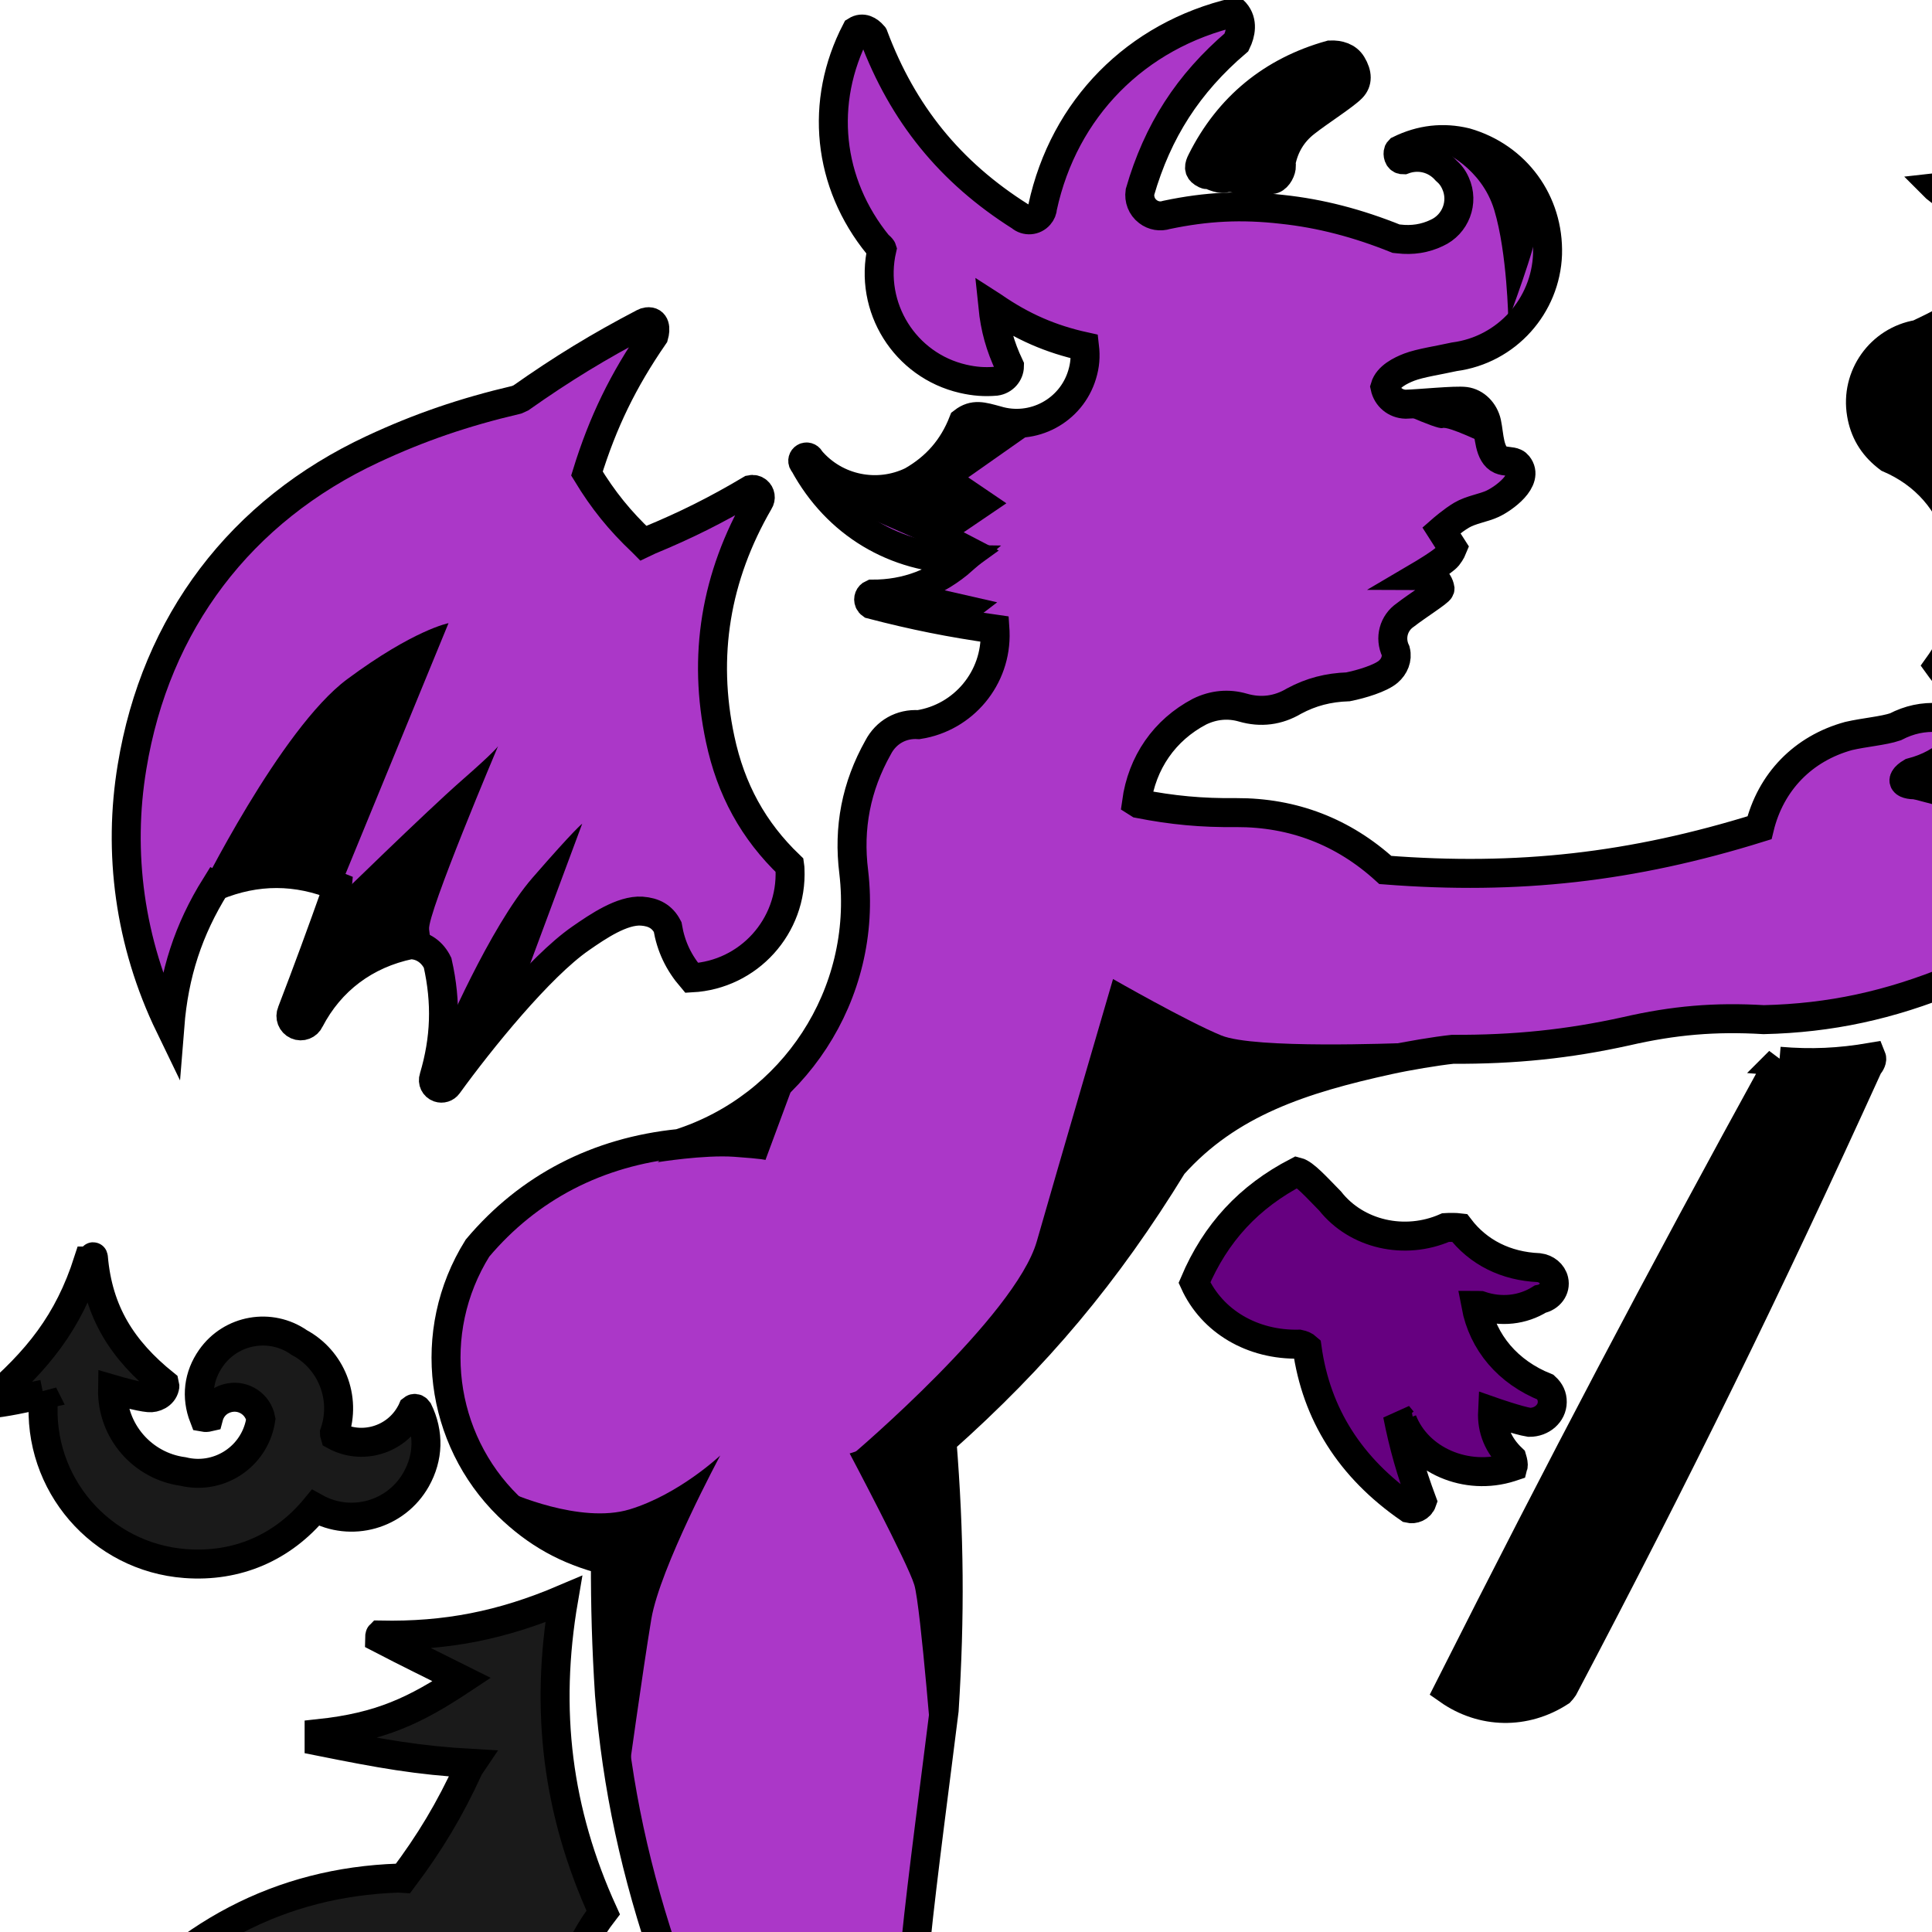
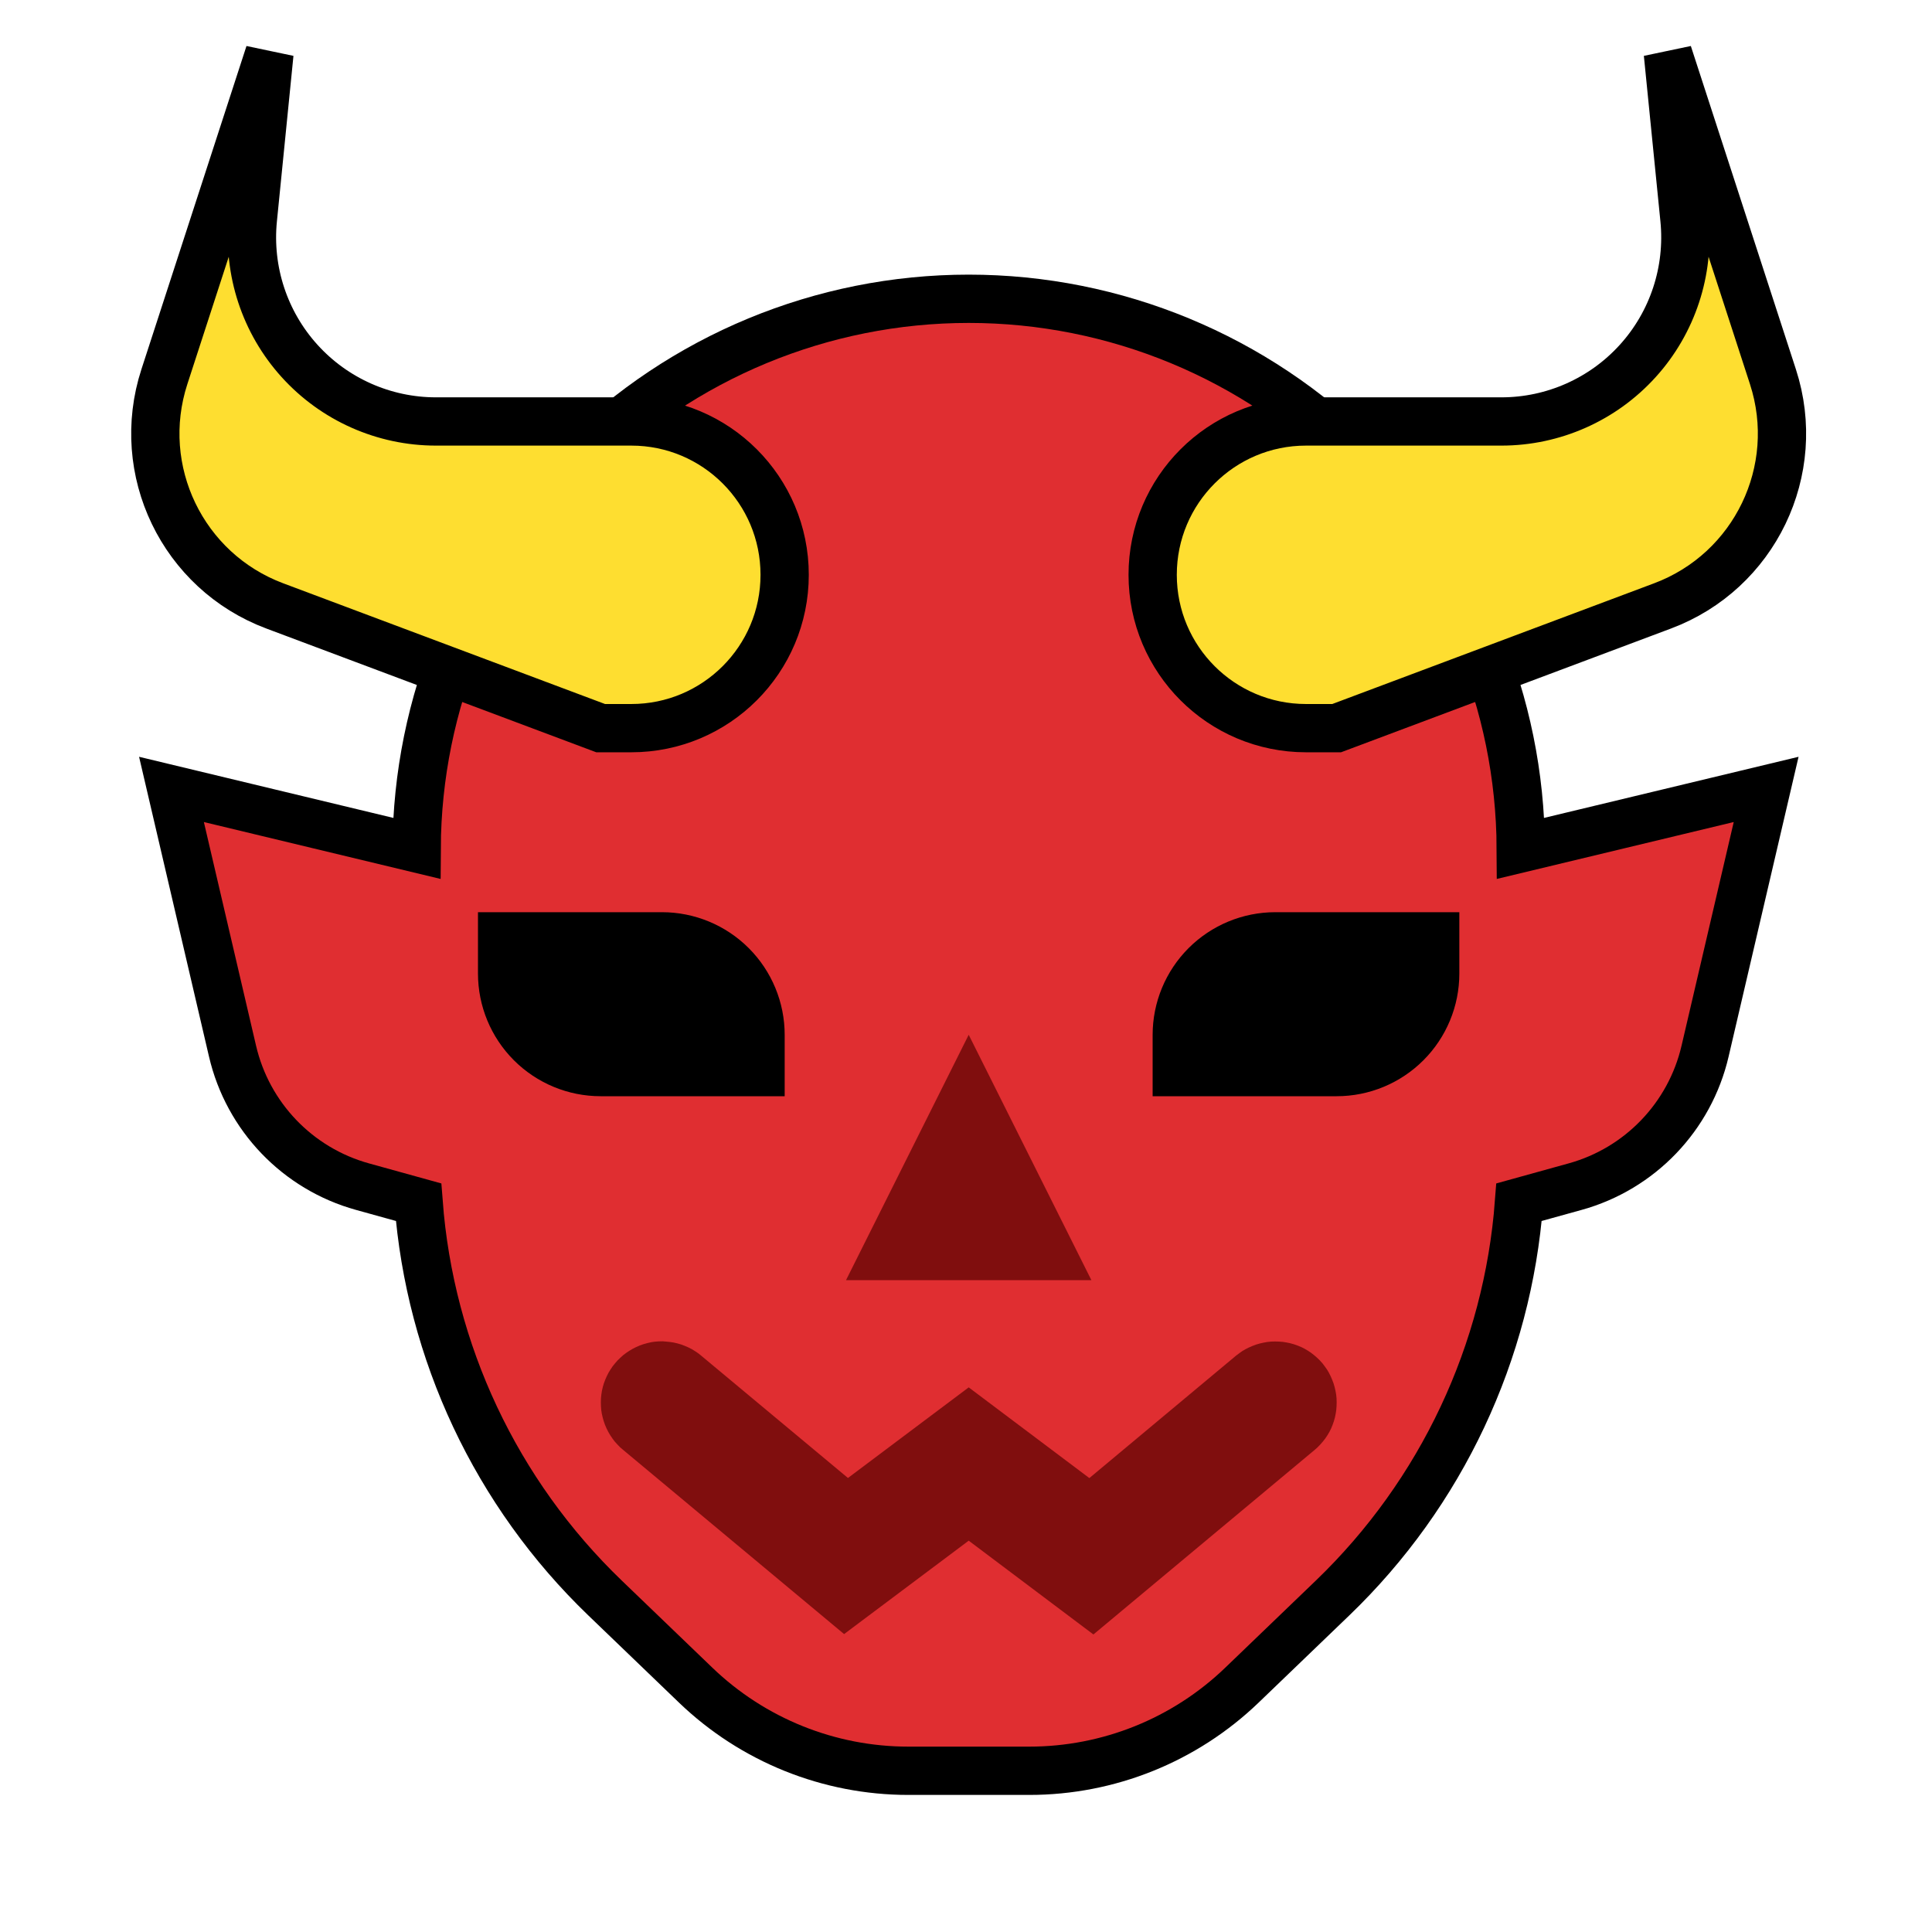
<svg xmlns="http://www.w3.org/2000/svg" version="1.1" viewBox="0 0 20 20">
  <defs>
    <style type="text/css">.str0 {stroke:black;stroke-width:8.46}
    .fil0 {fill:none}
    .fil1 {fill:black}</style>
    <style type="text/css">.fil0 {fill:black}</style>
  </defs>
-   <g>
-     <path d="m1.496 23.689c0.455-0.826 0.934-1.468 1.577-2.115 0.932-0.295 1.744-0.447 2.71-0.507 0.002-0.002 0.004-0.004 0.006-0.005 0.01-0.009 0.023-0.031 0.033-0.054 0.017-0.467 0.154-0.861 0.422-1.21-0.475-1.042-0.607-2.092-0.409-3.244-0.639 0.272-1.219 0.386-1.901 0.372-3.193e-4 3.19e-4 -3.193e-4 9.58e-4 -6.387e-4 0.002-0.003 0.011-0.005 0.022-0.005 0.031 0.294 0.153 0.556 0.28 0.852 0.428-0.48 0.318-0.839 0.491-1.477 0.559v0.08c0.639 0.128 1.017 0.197 1.582 0.229-0.002 0.003-0.017 0.02-0.032 0.047-0.197 0.431-0.404 0.774-0.681 1.143-0.016-9.58e-4 -0.034-0.002-0.05-0.003-1.217 0.042-2.244 0.578-3.068 1.603-0.11 0.067-0.221 0.112-0.347 0.115-0.233-0.094-0.467-0.061-0.673 0.094-0.004 0.008-0.007 0.015-0.01 0.022-0.263 0.53-0.476 0.982-0.72 1.523 0.004 0.003 0.007 0.006 0.01 7e-3 0.027 0.013 0.059 0.006 0.095-0.011 0.357-0.299 0.694-0.498 1.115-0.657 0.003 0.003 0.003 0.009 0.002 0.02-3.1937e-4 0.005-0.002 0.009-0.007 0.018-0.205 0.222-0.356 0.443-0.491 0.719-0.078 0.18-0.121 0.354-0.134 0.517-0.113 0.006-0.228 0.027-0.341 0.063-0.028 0.009-0.051 0.017-0.079 0.027-0.006 0.01-0.012 0.021-0.018 0.034-0.404 0.766-0.617 1.506-0.69 2.397 0.006 0.003 0.013 0.005 0.02 0.004 0.301-0.558 0.664-0.956 1.163-1.276 0.017-0.002 0.033-9.58e-4 0.045 0.006 0.003 0.001 0.006 0.007 0.01 0.015 0.071 0.585 0.13 1.079 0.198 1.664 0.007 0.02 0.019 0.031 0.059 0.03 0.017 0 0.022-0.003 0.035-0.025 0.295-0.601 0.643-1.047 1.13-1.452 0.063-0.038 0.094-0.069 0.091-0.14-0.06-0.253-0.164-0.479-0.3-0.67 0.096-0.105 0.189-0.237 0.278-0.398z" style="clip-rule:evenodd;fill-rule:evenodd;fill:#1a1a1a;stroke-width:.3;stroke:#000000" />
-     <path d="m0.447 14.431c9.5811e-4 0.018 0.002 0.035 0.003 0.052-0.065 0.876 0.593 1.638 1.469 1.703 0.534 0.04 1.007-0.164 1.347-0.577 0.369 0.205 0.834 0.074 1.042-0.294 0.128-0.227 0.135-0.479 0.021-0.713-0.013-0.018-0.028-0.026-0.045-0.021-0.004 6.39e-4 -0.008 0.003-0.013 7e-3 -0.006 0.014-0.012 0.026-0.02 0.04-0.153 0.281-0.506 0.385-0.786 0.232-0.002-0.006-0.003-0.014-0.003-0.025 0.127-0.365-0.034-0.76-0.364-0.937-0.297-0.208-0.706-0.136-0.914 0.161-0.13 0.185-0.156 0.402-0.074 0.613 0.016 0.003 0.033 0.002 0.05-0.002 0.028-0.106 0.109-0.18 0.216-0.201 0.15-0.029 0.296 0.07 0.324 0.221-0.003 0.02-0.007 0.04-0.012 0.062-0.086 0.352-0.441 0.567-0.793 0.481-0.419-0.056-0.738-0.418-0.73-0.851 0.068 0.02 0.275 0.078 0.376 0.087 0.06 0.006 0.146-0.029 0.164-0.109 0.003-0.01 0.002-0.02-0.001-0.032-0.44-0.354-0.688-0.747-0.737-1.31-0.005-0.031-0.005 0.036-0.005 0.036h-0.049c-0.205 0.639-0.527 1.032-1.025 1.458-0.022 0.023-0.025-8e-3 -0.027 0.006-0.002 0.015-9.5812e-4 0.008 0.003 0.018 0.207-0.019 0.381-0.062 0.584-0.103z" style="clip-rule:evenodd;fill-rule:evenodd;fill:#1a1a1a;stroke-width:.3;stroke:#000000" />
-     <path d="m2.234 9.172c0.42-0.173 0.84-0.172 1.26 0.002-6.388e-4 0.008-0.003 0.019-0.006 0.033-0.16 0.451-0.302 0.838-0.468 1.27-0.022 0.051 6.388e-4 0.111 0.052 0.134 0.051 0.023 0.111-6.39e-4 0.134-0.052 0.213-0.41 0.576-0.683 1.039-0.779 0.136 3.194e-4 0.234 0.083 0.285 0.187 0.093 0.413 0.08 0.788-0.039 1.188-0.015 0.043 0.008 0.09 0.051 0.105 0.035 0.012 0.073 3.19e-4 0.095-0.03 0.335-0.463 0.949-1.222 1.374-1.516 0.18-0.125 0.43-0.295 0.632-0.282 0.126 0.009 0.213 0.057 0.268 0.163 0.035 0.205 0.114 0.37 0.249 0.528 0.59-0.032 1.045-0.534 1.018-1.126-6.387e-4 -0.013-0.001-0.025-0.003-0.038-0.377-0.361-0.609-0.785-0.72-1.308-0.183-0.859-0.049-1.681 0.402-2.458 0.023-0.035 0.016-0.082-0.017-0.109-0.02-0.016-0.045-0.021-0.068-0.016-0.355 0.211-0.669 0.368-1.051 0.526-0.038 0.018-0.061 0.029-0.061 0.029s-3.193e-4 -3.193e-4 -0.012-0.013c-0.233-0.22-0.405-0.433-0.572-0.708 0.165-0.534 0.375-0.965 0.693-1.426 0.02-0.071 0.016-0.155-0.068-0.145-0.015 0.002-0.021 0.004-0.041 0.014-0.463 0.242-0.841 0.473-1.268 0.774-0.012 0.006-0.025 0.011-0.038 0.017-0.003 6.388e-4 -0.005 0.002-0.008 0.003-0.542 0.127-1.004 0.285-1.486 0.51-1.369 0.638-2.249 1.799-2.493 3.289-0.147 0.882-0.029 1.817 0.391 2.684 0.043-0.541 0.192-0.999 0.474-1.451z" style="clip-rule:evenodd;fill-rule:evenodd;fill:#ab37c8;stroke-width:.3;stroke:#000000" />
-     <path d="m14.518 14.706c0.161 0.412 0.662 0.629 1.119 0.483 0.01-0.003 0.018-0.006 0.027-0.009 0.005-0.018-0.002-0.051-0.011-0.081-0.143-0.136-0.211-0.299-0.202-0.486 0 0 0.266 0.093 0.381 0.111 0.13 9.58e-4 0.236-0.093 0.237-0.21 9.59e-4 -0.06-0.023-0.111-0.07-0.154-0.388-0.156-0.648-0.46-0.721-0.847 0.007 0 0.012 3.19e-4 0.019 6.38e-4 0.009 3.2e-4 0.018 6.39e-4 0.027 0.001 0.215 0.073 0.438 0.048 0.62-0.066 0.099-0.019 0.163-0.106 0.142-0.195-0.016-0.071-0.081-0.122-0.156-0.131-0.342-0.015-0.628-0.158-0.822-0.413-0.032-0.004-0.098-0.005-0.143-0.002-0.424 0.186-0.922 0.072-1.196-0.275-0.141-0.143-0.265-0.283-0.342-0.302-0.498 0.258-0.843 0.631-1.062 1.147 0.183 0.402 0.6 0.648 1.084 0.637 0.034 0.007 0.061 0.019 0.082 0.038 0.095 0.687 0.447 1.242 1.055 1.663 0.049 0.012 0.115-0.011 0.136-0.072-0.115-0.309-0.192-0.577-0.255-0.898 0.013 0.017 0.031 0.038 0.052 0.063z" style="clip-rule:evenodd;fill-rule:evenodd;fill:#660080;stroke-width:.3;stroke:#000000" />
-     <path d="m18.421 10.985c-1.246 2.267-2.263 4.2-3.428 6.51 0.352 0.247 0.795 0.255 1.158 0.019 0.012-0.013 0.024-0.027 0.034-0.042 1.175-2.229 2.111-4.139 3.154-6.433 0.027-0.033 0.045-0.068 0.034-0.095-0.332 0.057-0.623 0.07-0.953 0.042z" style="clip-rule:evenodd;fill-rule:evenodd;fill:#000000;stroke-width:.3;stroke:#000000" />
-     <path d="m12.44 1.663c-0.03 0.058-0.034 0.096 0.012 0.126 0.014 0.009 0.033 0.02 0.045 0.019 0.045-6.387e-4 0.117 0.05 0.177 0.037 0.104-0.023 0.17 0.028 0.248 0.028h0.002c0.076 0 0.152-0.004 0.238-0.014 0.051-0.003 0.095-0.073 0.102-0.126 0.002-0.013 0.001-0.039-0.002-0.052 0.032-0.166 0.116-0.308 0.252-0.413 0.136-0.108 0.408-0.281 0.481-0.358 0.059-0.061 0.06-0.143-3.19e-4 -0.243-0.046-0.076-0.132-0.102-0.225-0.098-0.6 0.168-1.05 0.537-1.329 1.093z" style="clip-rule:evenodd;fill-rule:evenodd;fill:#000000;stroke-width:.3;stroke:#000000" />
-     <path d="m20.808 7.939c-0.097-0.011-0.2-0.02-0.278-0.01-0.116 0.014-0.561 0.211-0.739 0.194-0.061-0.006-0.097-0.027-0.075-0.065 0.011-0.02 0.039-0.043 0.07-0.061 0.175-0.046 0.314-0.121 0.447-0.243 0.05-0.086 0.035-0.199-0.041-0.269-0.035-0.033-0.077-0.053-0.122-0.057-0.163-0.009-0.304 0.021-0.449 0.096-0.124 0.042-0.321 0.057-0.484 0.095-0.471 0.129-0.808 0.475-0.923 0.95-1.317 0.41-2.499 0.544-3.873 0.437-0.435-0.396-0.955-0.596-1.543-0.594-0.358 0.004-0.66-0.024-1.012-0.093-0.007-0.004-0.015-0.008-0.021-0.012 0.057-0.415 0.291-0.75 0.652-0.94 0.147-0.072 0.301-0.085 0.449-0.042 0.186 0.054 0.365 0.031 0.531-0.068 0.175-0.094 0.353-0.14 0.558-0.147 0.14-0.028 0.336-0.088 0.416-0.156 0.063-0.054 0.097-0.135 0.077-0.215-0.064-0.134-0.022-0.29 0.1-0.373 0.125-0.097 0.347-0.236 0.357-0.265 6.39e-4 -0.002 0.002-0.004 0.002-0.007-0.014-0.09-0.099-0.152-0.19-0.138-0.003 3.194e-4 -0.005 6.388e-4 -0.008 0.001-0.004-6.387e-4 -0.007-6.387e-4 -0.007-6.387e-4s0.238-0.14 0.285-0.198c0.033-0.041 0.051-0.086 0.051-0.086l-0.117-0.183s0.114-0.1 0.209-0.156c0.098-0.058 0.225-0.074 0.32-0.118 0.113-0.052 0.387-0.246 0.264-0.399-0.009-0.011-0.019-0.02-0.031-0.025-0.039-0.019-0.105-0.012-0.15-0.032-0.12-0.053-0.115-0.255-0.143-0.384-0.026-0.115-0.114-0.206-0.223-0.22-0.101-0.013-0.471 0.025-0.616 0.029-0.105-0.003-0.192-0.074-0.214-0.178 0.031-0.107 0.161-0.171 0.252-0.206 0.113-0.043 0.299-0.07 0.466-0.107 0.545-0.072 0.946-0.529 0.965-1.061 0.016-0.542-0.324-1.008-0.845-1.158-0.235-0.057-0.465-0.031-0.689 0.079-0.005 0.005-0.008 0.01-0.01 0.014-0.01 0.029 9.58e-4 0.08 0.038 0.086 0.005 6.387e-4 0.01 0.001 0.015 0.001 0.159-0.059 0.329-0.015 0.439 0.109 0.045 0.039 0.076 0.08 0.1 0.135 0.088 0.195 0 0.425-0.195 0.513-0.121 0.058-0.253 0.079-0.394 0.062-8e-3 -6.387e-4 -0.017-9.581e-4 -0.025-0.002-0.399-0.161-0.786-0.262-1.181-0.304-0.42-0.048-0.782-0.03-1.196 0.057-0.066 0.021-0.137 0.01-0.194-0.034-0.065-0.049-0.093-0.128-0.082-0.203 0.183-0.632 0.499-1.122 0.999-1.549 0.043-0.089 0.071-0.213-0.014-0.311-3.19e-4 -3.1937e-4 -6.38e-4 -6.3874e-4 -9.58e-4 -0.001-1.026 0.24-1.771 0.998-1.992 2.018-0.002 0.032-0.013 0.059-0.034 0.083-0.05 0.058-0.138 0.065-0.196 0.014-0.727-0.459-1.217-1.062-1.52-1.87-0.002-0.003-0.004-0.005-0.005-0.007-0.044-0.05-0.107-0.088-0.176-0.045-0.382 0.737-0.295 1.576 0.23 2.219 0.017 0.012 0.03 0.026 0.037 0.037 3.194e-4 3.194e-4 6.388e-4 0.001 9.581e-4 0.002-0.139 0.603 0.237 1.205 0.84 1.344 0.118 0.027 0.222 0.035 0.339 0.025 0.08-0.011 0.14-0.078 0.141-0.157-0.097-0.205-0.149-0.392-0.172-0.617 9.58e-4 6.388e-4 0.002 9.581e-4 0.004 0.002 0.301 0.208 0.595 0.336 0.945 0.413 0.012 0.103 0.005 0.192-0.025 0.291-0.113 0.375-0.509 0.587-0.884 0.473-0.148-0.04-0.237-0.07-0.347 0.015-0.106 0.271-0.279 0.47-0.531 0.614-0.353 0.172-0.789 0.09-1.052-0.222-0.007-0.021-0.03-0.033-0.051-0.026-0.021 0.007-0.032 0.03-0.025 0.051 0.003 0.007 0.007 0.013 0.013 0.019 0.337 0.619 0.938 0.981 1.646 0.99-0.273 0.24-0.586 0.359-0.943 0.358-0.03 0.013-0.044 0.048-0.031 0.079 0.005 0.011 0.012 0.02 0.022 0.027 0.441 0.115 0.825 0.192 1.28 0.256 6.38e-4 0.01 9.59e-4 0.017 0.002 0.027 0.018 0.48-0.328 0.89-0.792 0.962-0.179-0.012-0.337 0.078-0.419 0.236-0.227 0.404-0.31 0.832-0.252 1.291 0.149 1.27-0.632 2.434-1.806 2.809-0.848 0.085-1.561 0.456-2.089 1.083-0.543 0.87-0.387 1.978 0.317 2.668 0.294 0.286 0.61 0.461 1.007 0.562-0.001 0.488 0.011 0.9 0.042 1.388 0.076 0.955 0.271 1.855 0.602 2.809 0.039 0.075 0.079 0.15 0.111 0.224 0.106 0.172 0.107 0.388 0.003 0.561-0.093 0.174-0.223 0.305-0.38 0.385-1.887 1.02-3.265 2.436-4.355 4.471-0.009 0.047-0.001 0.094 0.027 0.105 0.008 0.003 0.019 0.003 0.033 0.001 0.4-0.234 0.748-0.414 1.166-0.602 0.043-0.002 0.085-0.002 0.085-0.002-0.231 0.425-0.293 0.84-0.293 1.321v0.004c0 0.039-0.193 0.083-0.282 0.134-0.002 0.002-0.01 0.004-0.012 0.006-0.191 0.186-0.532 1.651-0.622 2.028-0.013 0.046 0.012 0.093 0.058 0.106 0.031 0.008 0.061 3.19e-4 0.084-0.023 0.37-0.425 0.706-0.759 1.128-1.118 0.034-0.019 0.065-0.034 0.09-0.039 0.025-0.005 0.047 0.008 0.068 0.029 0.16 0.349 0.319 0.632 0.53 0.94 0.028 0.032 0.077 0.034 0.109 0.006 0.02-0.018 0.029-0.042 0.025-0.069 0.077-0.6 0.42-1.072 0.926-1.27 0.129-0.056 0.226-0.11 0.206-0.257-0.008-0.06-0.046-0.118-0.099-0.172-0.213-0.159-0.437-0.278-0.666-0.358 0.124-0.216 0.248-0.477 0.369-0.791 0.623-1.251 1.45-2.163 2.574-2.837 0.317-0.155 0.603-0.261 0.926-0.34 0.213-0.019 0.386-0.165 0.464-0.393 0.181-0.302 0.509-0.874 0.535-0.938 0.073-0.187 0.099-0.359 0.015-0.558-0.086-0.204-0.235-0.37-0.26-0.53-0.011-0.069-0.003-0.171 0.007-0.268 0.067-0.665 0.212-1.744 0.293-2.4 0.062-0.979 0.055-1.81-0.023-2.788 0.98-0.871 1.703-1.734 2.39-2.854 0.579-0.648 1.338-0.892 2.237-1.089 0.195-0.043 0.49-0.092 0.659-0.11 0.64 0.003 1.196-0.054 1.798-0.187 0.491-0.113 0.92-0.15 1.423-0.12 0.687-0.016 1.303-0.149 1.963-0.421 0.156-0.085 0.236-0.195 0.245-0.423 0.006-0.178-0.023-0.244 0.045-0.314 0.151-0.105 0.286-0.181 0.455-0.256 0.111-0.081 0.167-0.225 0.13-0.366-0.02-0.076-0.059-0.135-0.12-0.183-0.038-0.026-0.072-0.05-0.075-0.068-0.004-0.013-0.005-0.029-0.005-0.039 0.227-0.035 0.414-0.097 0.616-0.204 0.037-0.034 0.045-0.071 0.004-0.136-0.086-0.134-0.538-0.187-0.704-0.205z" style="clip-rule:evenodd;fill-rule:evenodd;fill:#ab37c8;stroke-width:.3;stroke:#000000" />
-     <path d="m25.076 4.165c-0.267-0.557-0.297-1.1-0.092-1.664 0.109-0.144 0.122-0.307 0.034-0.464-0.006-0.005-0.012 0-0.019-0.003-0.033-0.018-0.071-0.014-0.103-3.194e-4 -0.115 0.156-0.21 0.293-0.319 0.453-0.205 0.26-0.459 0.463-0.762 0.61-0.141 0.033-0.25 0.103-0.341 0.215 0.002 0.008 0.006 0.015 0.012 0.02 0.026 0.022 0.308 0.065 0.412 0.081-0.106 0.48-0.292 0.867-0.601 1.25-8e-3 0.005-0.017 0.01-0.025 0.015-0.32 0.074-0.607 0.075-0.925 0.002 0.345-1.136 0.744-2.064 1.334-3.095 0.012-0.009 0.023-0.004 0.038 0.011 0.07 0.136 0.176 0.228 0.319 0.28 0.007-0.006 0.014-0.013 0.02-0.02 0.013-0.014 0.015-0.02 0.011-0.048-0.126-0.757-0.076-1.426 0.16-2.156-3.2e-4 -6.3874e-4 -3.2e-4 -0.001-6.39e-4 -0.002 0-0.046-0.037-0.083-0.083-0.083-0.021 0-0.039 0.007-0.055 0.021 0 0-3.19e-4 0-9.58e-4 3.1937e-4 -0.398 0.655-0.873 1.13-1.529 1.528-0.022 0.015-0.026 0.02-0.029 0.04-9.59e-4 0.009-0.002 0.019-0.002 0.028 0.133 0.075 0.272 0.095 0.421 0.059 0.022 9.582e-4 0.032 0.007 0.034 0.021-0.397 1.119-0.839 2.028-1.475 3.031-0.263-0.193-0.45-0.411-0.602-0.703-0.002-0.01-0.004-0.019-0.005-0.029 0.088-0.484 0.26-0.877 0.555-1.27 0.08 0.069 0.297 0.254 0.331 0.259 8e-3 0.002 0.016-3.194e-4 0.023-0.004 0.026-0.142 0.006-0.27-0.06-0.398-0.087-0.326-0.099-0.65-0.036-0.975 0.05-0.187 0.089-0.347 0.133-0.536-0.01-0.033-0.035-0.062-0.071-0.075-7e-3 -0.003-0.014-0.005-0.022-0.006-0.176 0.037-0.305 0.165-0.343 0.341-0.294 0.524-0.753 0.88-1.35 1.041-0.014 0.002-0.023 0.003-0.023 0.003s6.39e-4 6.388e-4 0.002 0.002c0.217 0.179 0.483 0.235 0.753 0.159 0 0-0.002 0.003-0.004 0.009-0.211 0.445-0.415 0.808-0.683 1.221-0.05 0.029-0.151 0.079-0.253 0.127-0.389 0.065-0.651 0.434-0.585 0.823 0.03 0.18 0.115 0.324 0.258 0.439 8e-3 0.006 0.016 0.013 0.024 0.019 0.377 0.162 0.633 0.454 0.745 0.848 0.131 0.448 0.052 0.908-0.229 1.3 0.292 0.407 0.732 0.616 1.232 0.587 0.006-0.003 0.012-0.008 0.018-0.014 0.113-0.469 0.411-0.829 0.835-1.022 0.372-0.172 0.76-0.169 1.13 0.011 0.01 0.002 0.02 0.004 0.029 0.006 0.18 0.034 0.345 0.004 0.501-0.091 0.338-0.204 0.446-0.643 0.241-0.981-0.029-0.108-0.057-0.217-0.068-0.274 0.137-0.473 0.28-0.865 0.479-1.314 0.003-0.006 0.004-0.084 0.004-0.084 0.12 0.255 0.335 0.392 0.613 0.392h0.003s-0.005 0.067-0.012 0.055z" style="clip-rule:evenodd;fill-rule:evenodd;fill:#000000;stroke-width:.3;stroke:#000000" />
-     <path d="m5.268 15.446s0.737 0.335 1.25 0.179 0.938-0.558 0.938-0.558-0.625 1.161-0.714 1.696-0.246 1.674-0.246 1.674l-0.223-2.255-0.915-0.625" style="fill-rule:evenodd;fill:#000000" />
-     <path d="m8.795 15.045s0.603 1.138 0.67 1.362c0.067 0.223 0.201 1.942 0.201 1.942l0.134-3.549s-0.737 0.156-1.004 0.246z" style="fill-rule:evenodd;fill:#000000" />
-     <path d="m8.839 15.044s1.673-1.421 1.894-2.194 0.789-2.715 0.789-2.715 0.773 0.442 1.121 0.584c0.347 0.142 1.831 0.079 1.894 0.079 0.063 0-2.194 1.042-2.194 1.042l-0.616 1.01-1.357 1.499-0.821 0.694-0.568 0.047" style="fill-rule:evenodd;fill:#000000" />
-     <path d="m7.076 11.875z" style="fill:none;stroke-width:1px;stroke:#000000" />
-     <path d="m6.808 12.031s0.48-0.078 0.792-0.056c0.312 0.022 0.324 0.033 0.324 0.033l0.335-0.904-1.183 0.703" style="fill-rule:evenodd;fill:#000000" />
-     <path d="m19.808 8.273 0.6 0.158-0.268 0.331 0.268 0.189-0.158 0.379 0.079 0.253-0.079 0.521 0.268 0.016 0.047-0.631 0.616-0.505-0.237-0.489 0.537-0.126-0.837-0.395z" style="fill-rule:evenodd;fill:#000000" />
-     <path d="m2.054 9.263s0.848-1.719 1.54-2.232 1.049-0.58 1.049-0.58l-1.183 2.88s0.96-0.938 1.317-1.25c0.357-0.312 0.379-0.357 0.379-0.357s-0.737 1.741-0.714 1.897c0.022 0.156 0.134 1.138 0.134 1.138s0.491-1.161 0.938-1.674c0.446-0.513 0.513-0.558 0.513-0.558l-0.714 1.92-0.804 0.714-0.067-1.295-0.446-0.134-0.848 0.759 0.268-1.429-0.915 0.112z" style="fill-rule:evenodd;fill:#000000" />
-     <path d="m14.308 4.185s0.569 0.268 0.625 0.246c0.056-0.022 0.424 0.156 0.424 0.156l-0.033-0.279-0.748-0.1" style="fill-rule:evenodd;fill:#000000" />
-     <path d="m14.922 1.562s0.413 0.167 0.547 0.614c0.134 0.446 0.145 1.138 0.145 1.138s0.301-0.804 0.29-0.926c-0.011-0.123-0.179-0.614-0.257-0.692s-0.413-0.246-0.413-0.246l-0.246-0.022" style="fill-rule:evenodd;fill:#000000" />
-     <path d="m11.033 4.232-1.01 0.71 0.395 0.268-0.442 0.3 0.363 0.189-0.568 0.41 0.552 0.126-0.268 0.205-0.915-0.095 0.837-0.552-1.405-0.616 0.805-0.221 0.584-0.694 0.789 0.095" style="fill-rule:evenodd;fill:#000000" />
+   <path d="m23.424-16.407h37.22v37.22h-37.22z" style="fill:none;stroke-width:1.163" />
+   <path d="m0.695 0.441h19.034v19.034h-19.034z" style="fill:none;stroke-width:.595" />
+   <path d="m4.313 8.782c0.007-1.507 0.608-2.95 1.674-4.015 1.072-1.072 2.525-1.674 4.041-1.674s2.969 0.602 4.041 1.674c1.065 1.065 1.667 2.509 1.674 4.015l2.54-0.61s-0.37 1.584-0.632 2.709c-0.158 0.679-0.674 1.217-1.345 1.403l-0.581 0.161c-0.117 1.55-0.801 3.011-1.93 4.097-0.328 0.315-0.654 0.629-0.939 0.903-0.592 0.569-1.38 0.886-2.201 0.886h-1.252c-0.82 0-1.609-0.317-2.201-0.886-0.285-0.274-0.611-0.588-0.939-0.903-1.129-1.086-1.813-2.546-1.93-4.097l-0.581-0.161c-0.671-0.186-1.187-0.724-1.345-1.403-0.263-1.125-0.632-2.709-0.632-2.709z" style="fill:#e02e31;stroke-width:.5;stroke:#000000" />
+   <path d="m4.948 9.443h1.905c0.337 0 0.66 0.134 0.898 0.372 0.238 0.238 0.372 0.561 0.372 0.898v0.635h-1.905c-0.337 0-0.66-0.134-0.898-0.372-0.238-0.238-0.372-0.561-0.372-0.898v-0.635z" style="stroke-width:.635" />
+   <path d="m15.107 9.443h-1.905c-0.337 0-0.66 0.134-0.898 0.372-0.238 0.238-0.372 0.561-0.372 0.898v0.635h1.905c0.337 0 0.66-0.134 0.898-0.372 0.238-0.238 0.372-0.561 0.372-0.898v-0.635z" style="stroke-width:.635" />
+   <path d="m6.895 13.888 0.04 0.004 0.039 0.006 0.039 0.009 0.038 0.011 0.037 0.014 0.037 0.016 0.036 0.018 0.034 0.021 0.033 0.022 0.031 0.025 1.519 1.266 1.25-0.938 1.249 0.939 1.518-1.267 0.032-0.024 0.032-0.023 0.034-0.02 0.036-0.018 0.037-0.016 0.037-0.014 0.038-0.011 0.039-0.009 0.039-7e-3 0.04-0.004 0.04-0.001 0.039 0.001 0.04 0.003 0.039 0.006 0.039 0.008 0.039 0.011 0.037 0.013 0.037 0.015 0.036 0.018 0.034 0.02 0.033 0.022 0.032 0.025 0.03 0.026 0.029 0.028 0.027 0.03 0.024 0.032 0.023 0.032 0.02 0.034 0.018 0.036 0.016 0.037 0.014 0.037 0.011 0.038 0.009 0.039 7e-3 0.039 0.004 0.04 0.001 0.04-0.001 0.039-0.003 0.04-0.006 0.039-0.008 0.039-0.011 0.039-0.013 0.037-0.015 0.037-0.018 0.036-0.02 0.034-0.022 0.033-0.025 0.032-0.026 0.03-0.028 0.029-0.03 0.027-2.292 1.912-1.291-0.971-1.29 0.967-2.29-1.909-0.03-0.026-0.028-0.029-0.027-0.03-0.024-0.032-0.022-0.033-0.02-0.034-0.018-0.036-0.016-0.037-0.013-0.037-0.011-0.039-0.009-0.039-0.006-0.039-0.003-0.04-0.001-0.04 0.001-0.039 0.004-0.04 0.006-0.039 0.009-0.039 0.011-0.038 0.014-0.037 0.016-0.037 0.018-0.036 0.021-0.034 0.022-0.033 0.025-0.031 0.026-0.03 0.029-0.028 0.03-0.027 0.032-0.024 0.033-0.022 0.034-0.02 0.036-0.018 0.037-0.016 0.037-0.013 0.039-0.011 0.039-0.009 0.039-0.006 0.04-0.003 0.04-0.001z" style="fill:#800e0e;stroke-width:.635" />
+   <path d="m10.028 10.712-1.27 2.54h2.54z" style="fill:#800e0e;stroke-width:.635" />
+   <g transform="matrix(.63494 0 0 .63494 -.13152 -.71647)" style="fill:#fede30;stroke-width:.787;stroke:#000000">
+     <path d="m10 8h-2.685c-0.848 0-1.656-0.359-2.224-0.987-0.569-0.628-0.845-1.468-0.761-2.312 0.139-1.394 0.27-2.701 0.27-2.701s-0.96 2.953-1.713 5.271c-0.496 1.527 0.297 3.173 1.8 3.736 2.324 0.872 5.313 1.993 5.313 1.993h0.5c1.381 0 2.5-1.119 2.5-2.5s-1.119-2.5-2.5-2.5h-0.5z" style="stroke-width:.787;stroke:#000000" />
+     <path d="m22 8h2.685c0.848 0 1.656-0.359 2.224-0.987 0.569-0.628 0.845-1.468 0.761-2.312-0.139-1.394-0.27-2.701-0.27-2.701s0.96 2.953 1.713 5.271c0.496 1.527-0.297 3.173-1.8 3.736-2.324 0.872-5.313 1.993-5.313 1.993h-0.5c-1.381 0-2.5-1.119-2.5-2.5s1.119-2.5 2.5-2.5z" style="stroke-width:.787;stroke:#000000" />
  </g>
</svg>
